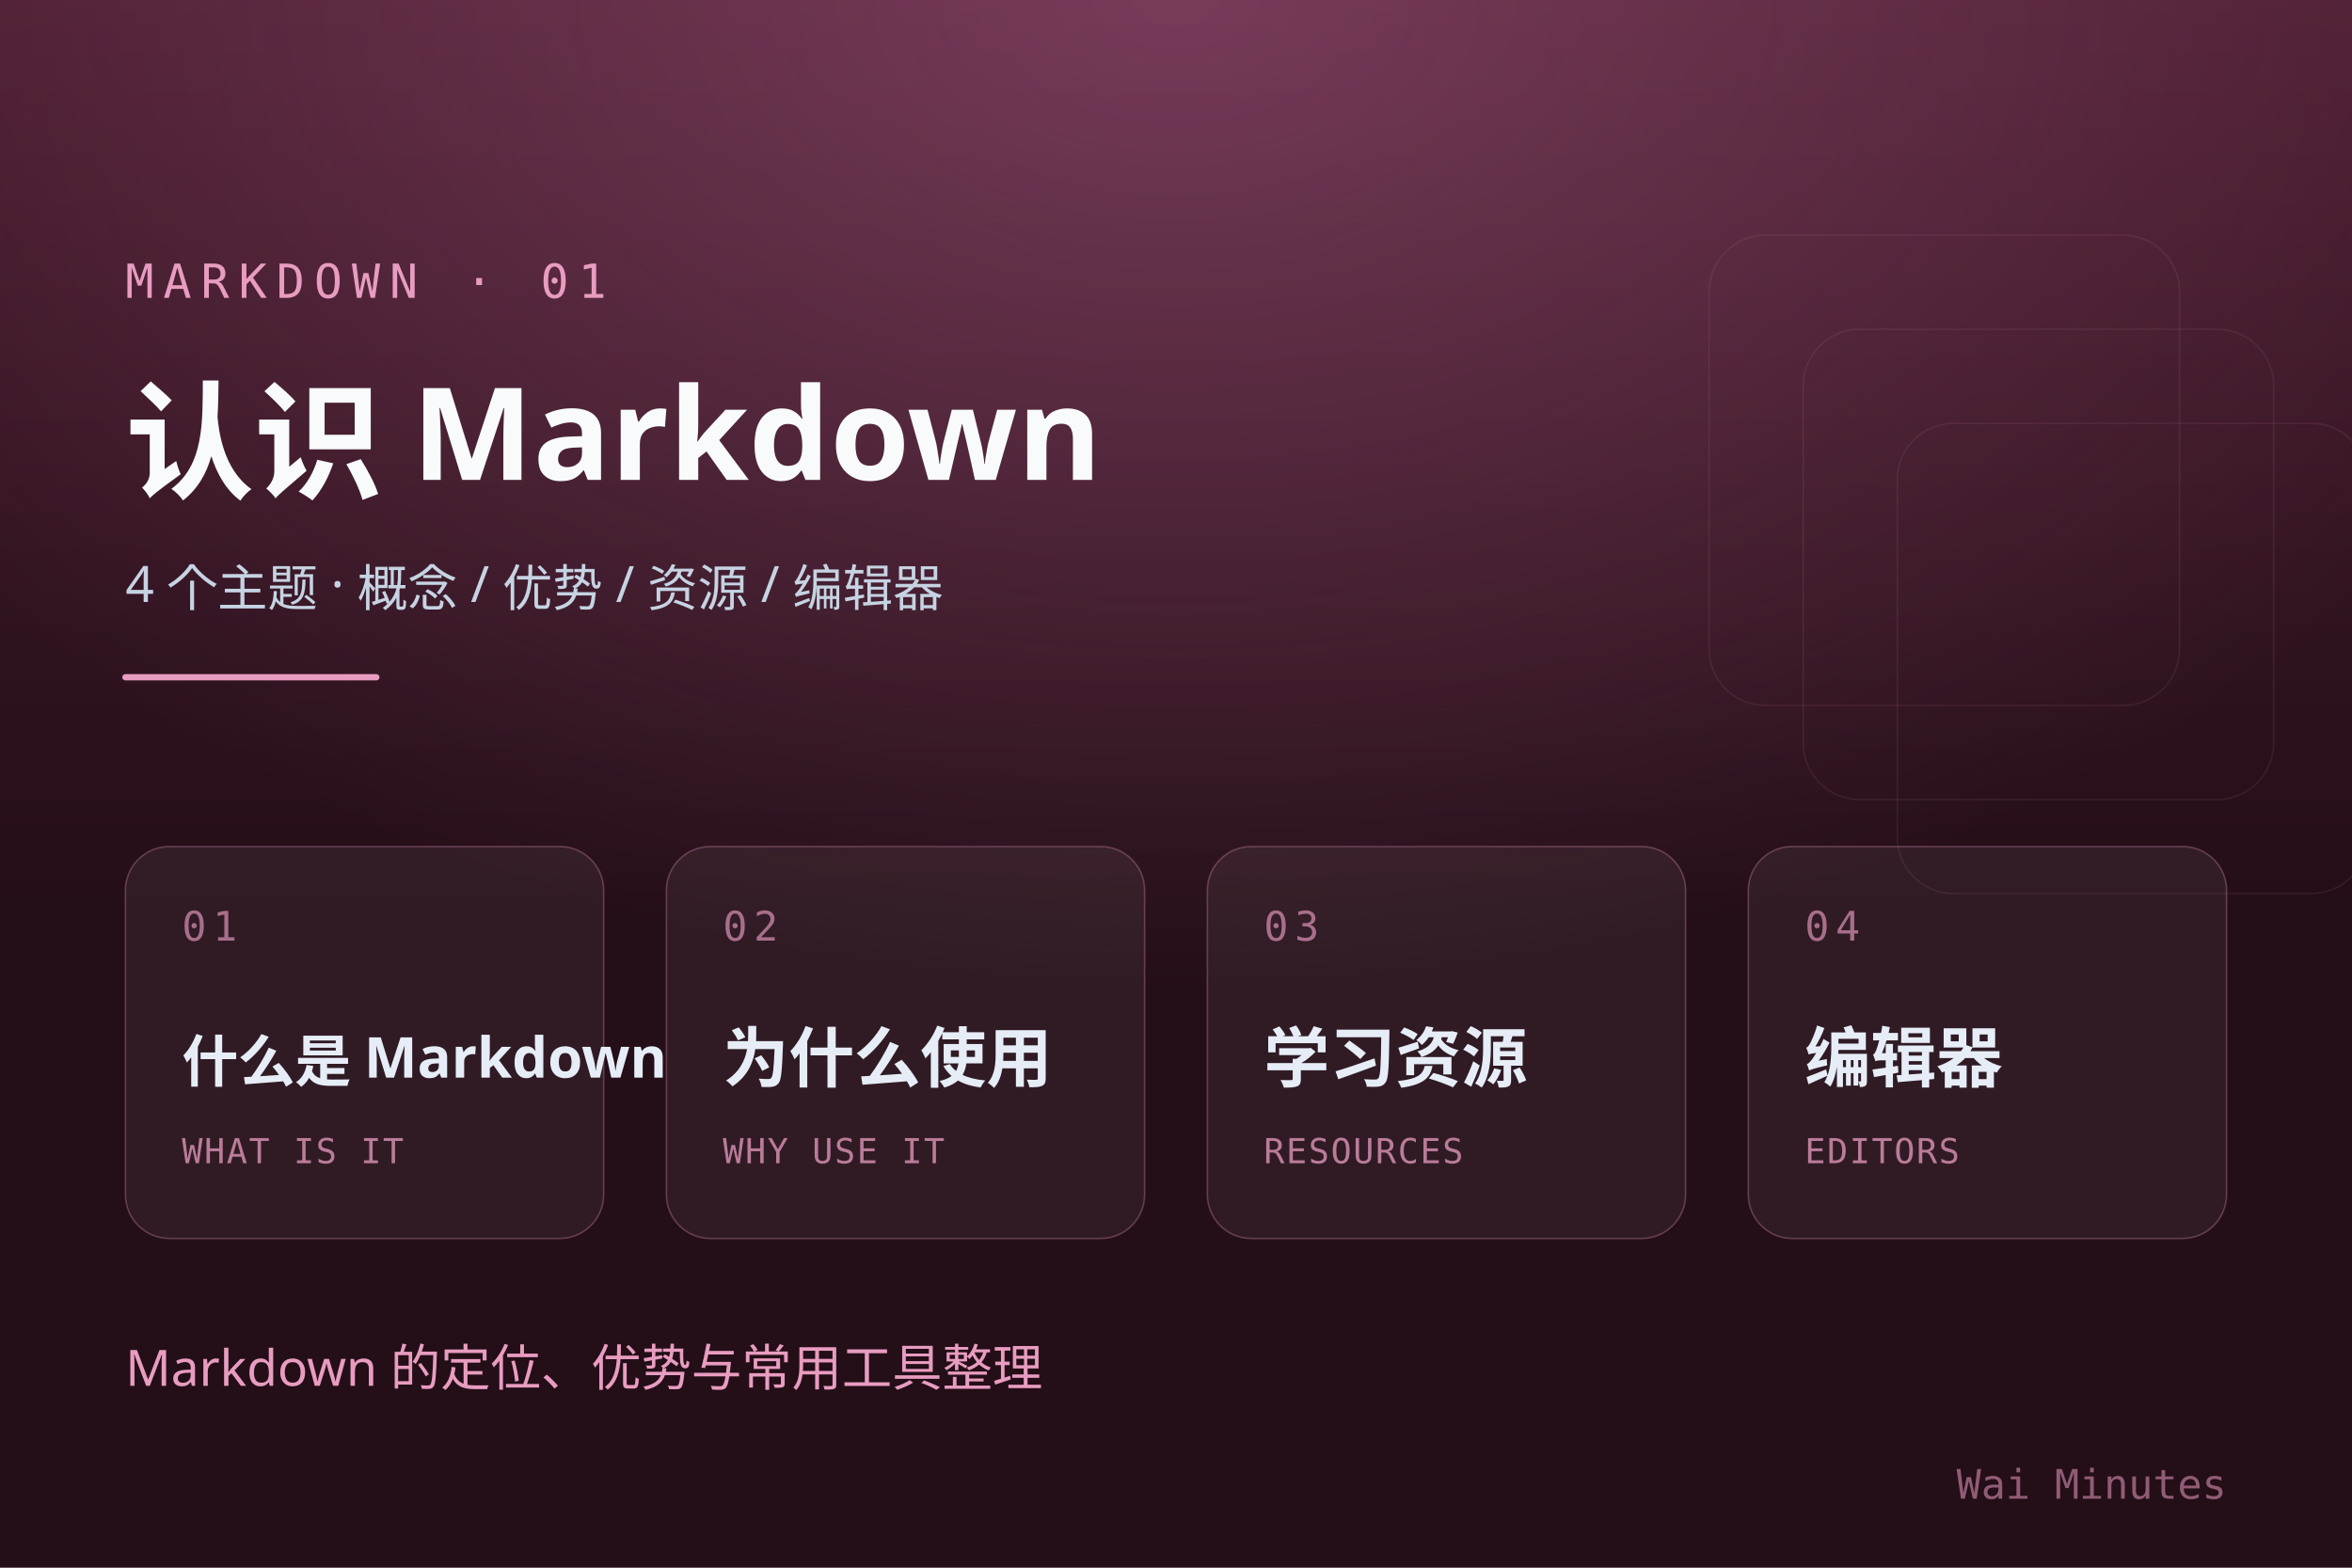
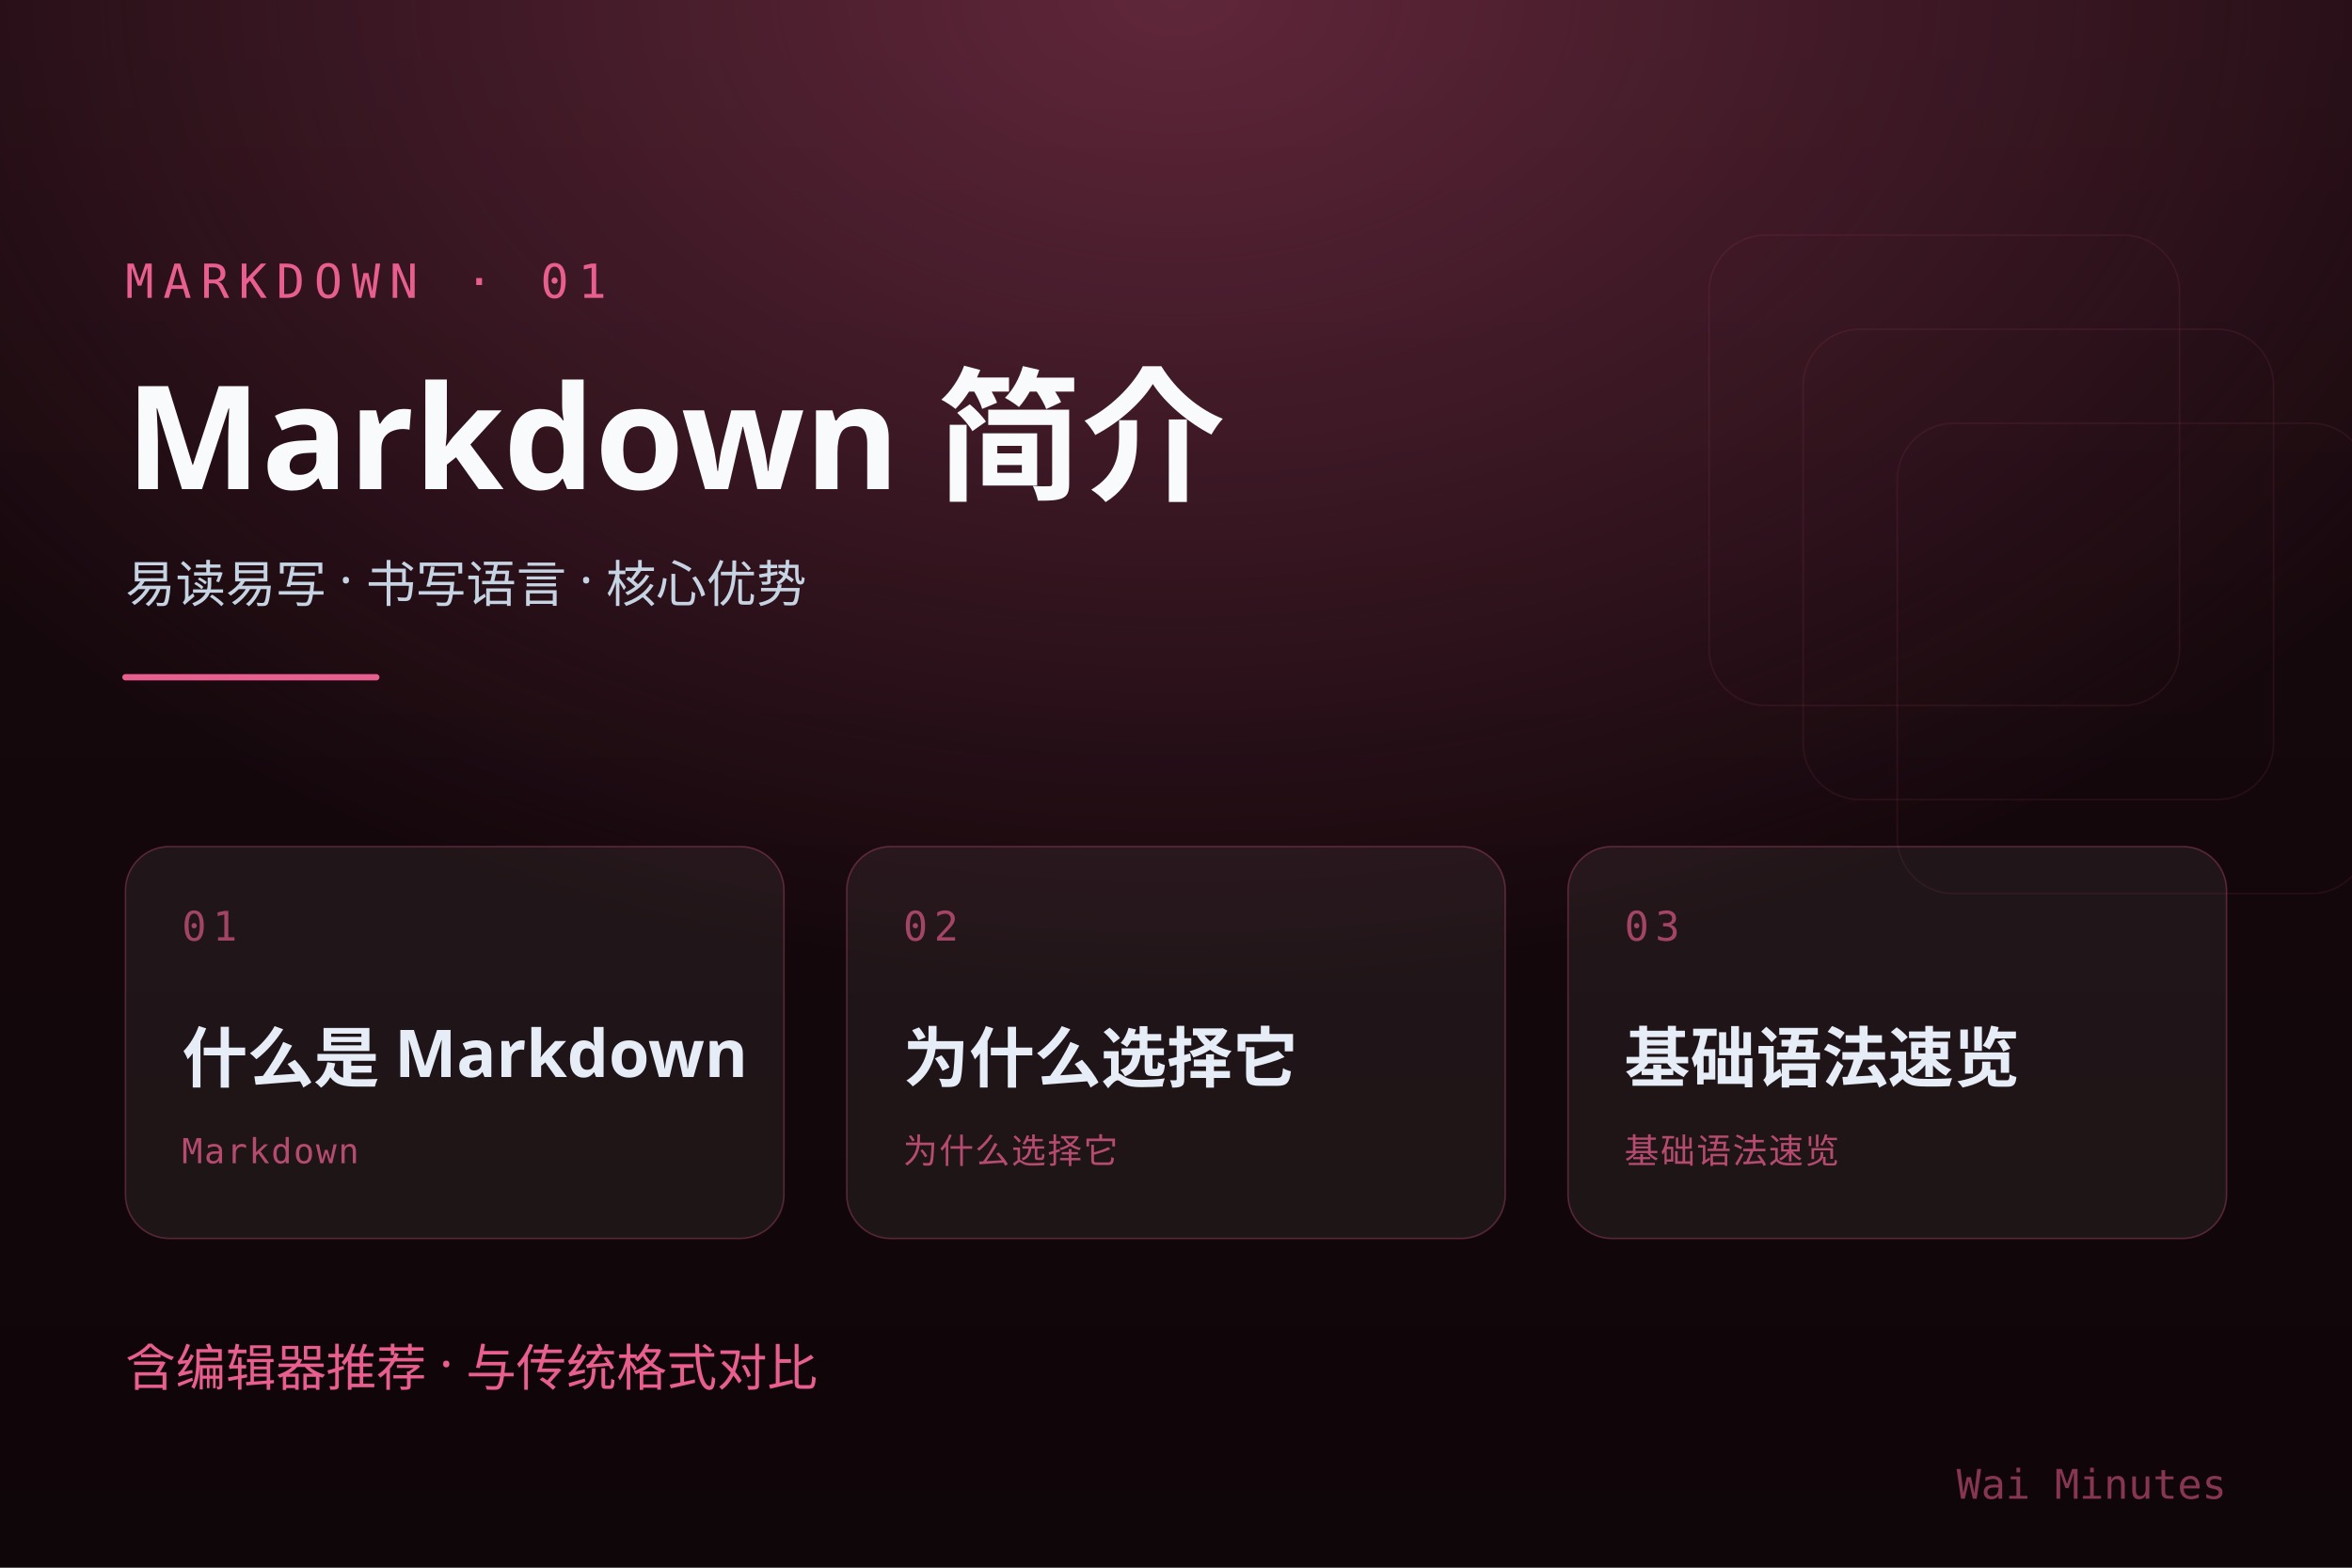
<svg xmlns="http://www.w3.org/2000/svg" width="1500" height="1000" viewBox="0 0 1500 1000" role="img" aria-labelledby="t d">
  <defs>
    <linearGradient id="bg" x1="0" y1="0" x2="0" y2="1">
-       <stop offset="0" stop-color="#4a1c30" />
-       <stop offset="0.58" stop-color="#240e18" />
-       <stop offset="1" stop-color="#240e18" />
+       <stop offset="0" stop-color="#1a0a0f" />
+       <stop offset="0.58" stop-color="#13070b" />
+       <stop offset="1" stop-color="#0f0609" />
    </linearGradient>
    <radialGradient id="glow" cx="0.5" cy="0" r="0.9">
-       <stop offset="0" stop-color="#d078a8" stop-opacity="0.34" />
-       <stop offset="0.7" stop-color="#d078a8" stop-opacity="0" />
+       <stop offset="0" stop-color="#e85e8e" stop-opacity="0.34" />
+       <stop offset="0.7" stop-color="#e85e8e" stop-opacity="0" />
    </radialGradient>
    <style>.sans { font-family: 'Microsoft YaHei','PingFang SC','Hiragino Sans GB','Noto Sans SC','Source Han Sans SC',sans-serif; } .mono { font-family: 'Cascadia Mono','Consolas','SFMono-Regular',monospace; }</style>
  </defs>
  <rect width="1500" height="1000" fill="url(#bg)" />
  <rect width="1500" height="1000" fill="url(#glow)" />
-   <g opacity="0.5" stroke="#e89cc0" stroke-opacity="0.18" fill="none">
+   <g opacity="0.5" stroke="#e85e8e" stroke-opacity="0.18" fill="none">
    <rect x="1090" y="150" width="300" height="300" rx="36" />
    <rect x="1150" y="210" width="300" height="300" rx="36" />
    <rect x="1210" y="270" width="300" height="300" rx="36" />
  </g>
-   <text class="mono" x="80" y="190" fill="#e89cc0" font-size="30" letter-spacing="6">MARKDOWN · 01</text>
-   <text class="sans" x="80" y="312" fill="#f8fafc" font-size="82" font-weight="700">认识 Markdown</text>
-   <text class="sans" x="80" y="384" fill="#c6d3e2" font-size="32">4 个主题 · 概念 / 优势 / 资源 / 编辑器</text>
-   <line x1="80" y1="432" x2="240" y2="432" stroke="#e89cc0" stroke-width="4" stroke-linecap="round" />
+   <text class="mono" x="80" y="190" fill="#e85e8e" font-size="30" letter-spacing="6">MARKDOWN · 01</text>
+   <text class="sans" x="80" y="312" fill="#f8fafc" font-size="92" font-weight="700">Markdown 简介</text>
+   <text class="sans" x="80" y="384" fill="#c6d3e2" font-size="32">易读易写 · 书写语言 · 核心优势</text>
+   <line x1="80" y1="432" x2="240" y2="432" stroke="#e85e8e" stroke-width="4" stroke-linecap="round" />
  <g>
-     <rect x="80" y="540" width="305" height="250" rx="28" fill="#ffffff" fill-opacity="0.055" stroke="#e89cc0" stroke-opacity="0.30" />
-     <text class="mono" x="116" y="600" fill="#e89cc0" fill-opacity="0.65" font-size="26" letter-spacing="4">01</text>
-     <text class="sans" x="116" y="690" fill="#e6edf6" font-size="36" font-weight="600">什么是 Markdown</text>
-     <text class="mono" x="116" y="742" fill="#e89cc0" fill-opacity="0.75" font-size="22" letter-spacing="1">WHAT IS IT</text>
+     <rect x="80" y="540" width="420" height="250" rx="28" fill="#ffffff" fill-opacity="0.055" stroke="#e85e8e" stroke-opacity="0.30" />
+     <text class="mono" x="116" y="600" fill="#e85e8e" fill-opacity="0.65" font-size="26" letter-spacing="4">01</text>
+     <text class="sans" x="116" y="690" fill="#e6edf6" font-size="42" font-weight="600">什么是 Markdown</text>
+     <text class="mono" x="116" y="742" fill="#e85e8e" fill-opacity="0.75" font-size="22" letter-spacing="1"> Markdown</text>
  </g>
  <g>
-     <rect x="425" y="540" width="305" height="250" rx="28" fill="#ffffff" fill-opacity="0.055" stroke="#e89cc0" stroke-opacity="0.30" />
-     <text class="mono" x="461" y="600" fill="#e89cc0" fill-opacity="0.65" font-size="26" letter-spacing="4">02</text>
-     <text class="sans" x="461" y="690" fill="#e6edf6" font-size="42" font-weight="600">为什么使用</text>
-     <text class="mono" x="461" y="742" fill="#e89cc0" fill-opacity="0.75" font-size="22" letter-spacing="1">WHY USE IT</text>
+     <rect x="540" y="540" width="420" height="250" rx="28" fill="#ffffff" fill-opacity="0.055" stroke="#e85e8e" stroke-opacity="0.30" />
+     <text class="mono" x="576" y="600" fill="#e85e8e" fill-opacity="0.65" font-size="26" letter-spacing="4">02</text>
+     <text class="sans" x="576" y="690" fill="#e6edf6" font-size="42" font-weight="600">为什么选择它</text>
+     <text class="mono" x="576" y="742" fill="#e85e8e" fill-opacity="0.75" font-size="22" letter-spacing="1">为什么选择它</text>
  </g>
  <g>
-     <rect x="770" y="540" width="305" height="250" rx="28" fill="#ffffff" fill-opacity="0.055" stroke="#e89cc0" stroke-opacity="0.30" />
-     <text class="mono" x="806" y="600" fill="#e89cc0" fill-opacity="0.65" font-size="26" letter-spacing="4">03</text>
-     <text class="sans" x="806" y="690" fill="#e6edf6" font-size="42" font-weight="600">学习资源</text>
-     <text class="mono" x="806" y="742" fill="#e89cc0" fill-opacity="0.75" font-size="22" letter-spacing="1">RESOURCES</text>
+     <rect x="1000" y="540" width="420" height="250" rx="28" fill="#ffffff" fill-opacity="0.055" stroke="#e85e8e" stroke-opacity="0.30" />
+     <text class="mono" x="1036" y="600" fill="#e85e8e" fill-opacity="0.65" font-size="26" letter-spacing="4">03</text>
+     <text class="sans" x="1036" y="690" fill="#e6edf6" font-size="42" font-weight="600">基础语法速览</text>
+     <text class="mono" x="1036" y="742" fill="#e85e8e" fill-opacity="0.75" font-size="22" letter-spacing="1">基础语法速览</text>
  </g>
-   <g>
-     <rect x="1115" y="540" width="305" height="250" rx="28" fill="#ffffff" fill-opacity="0.055" stroke="#e89cc0" stroke-opacity="0.30" />
-     <text class="mono" x="1151" y="600" fill="#e89cc0" fill-opacity="0.65" font-size="26" letter-spacing="4">04</text>
-     <text class="sans" x="1151" y="690" fill="#e6edf6" font-size="42" font-weight="600">编辑器</text>
-     <text class="mono" x="1151" y="742" fill="#e89cc0" fill-opacity="0.75" font-size="22" letter-spacing="1">EDITORS</text>
-   </g>
-   <text class="sans" x="80" y="884" fill="#e89cc0" font-size="32">Markdown 的定位、优势与常用工具整理</text>
-   <text class="mono" x="1420" y="956" fill="#e89cc0" fill-opacity="0.55" font-size="26" text-anchor="end">Wai Minutes</text>
+   <text class="sans" x="80" y="884" fill="#e85e8e" font-size="32">含编辑器推荐 · 与传统格式对比</text>
+   <text class="mono" x="1420" y="956" fill="#e85e8e" fill-opacity="0.55" font-size="26" text-anchor="end">Wai Minutes</text>
</svg>
